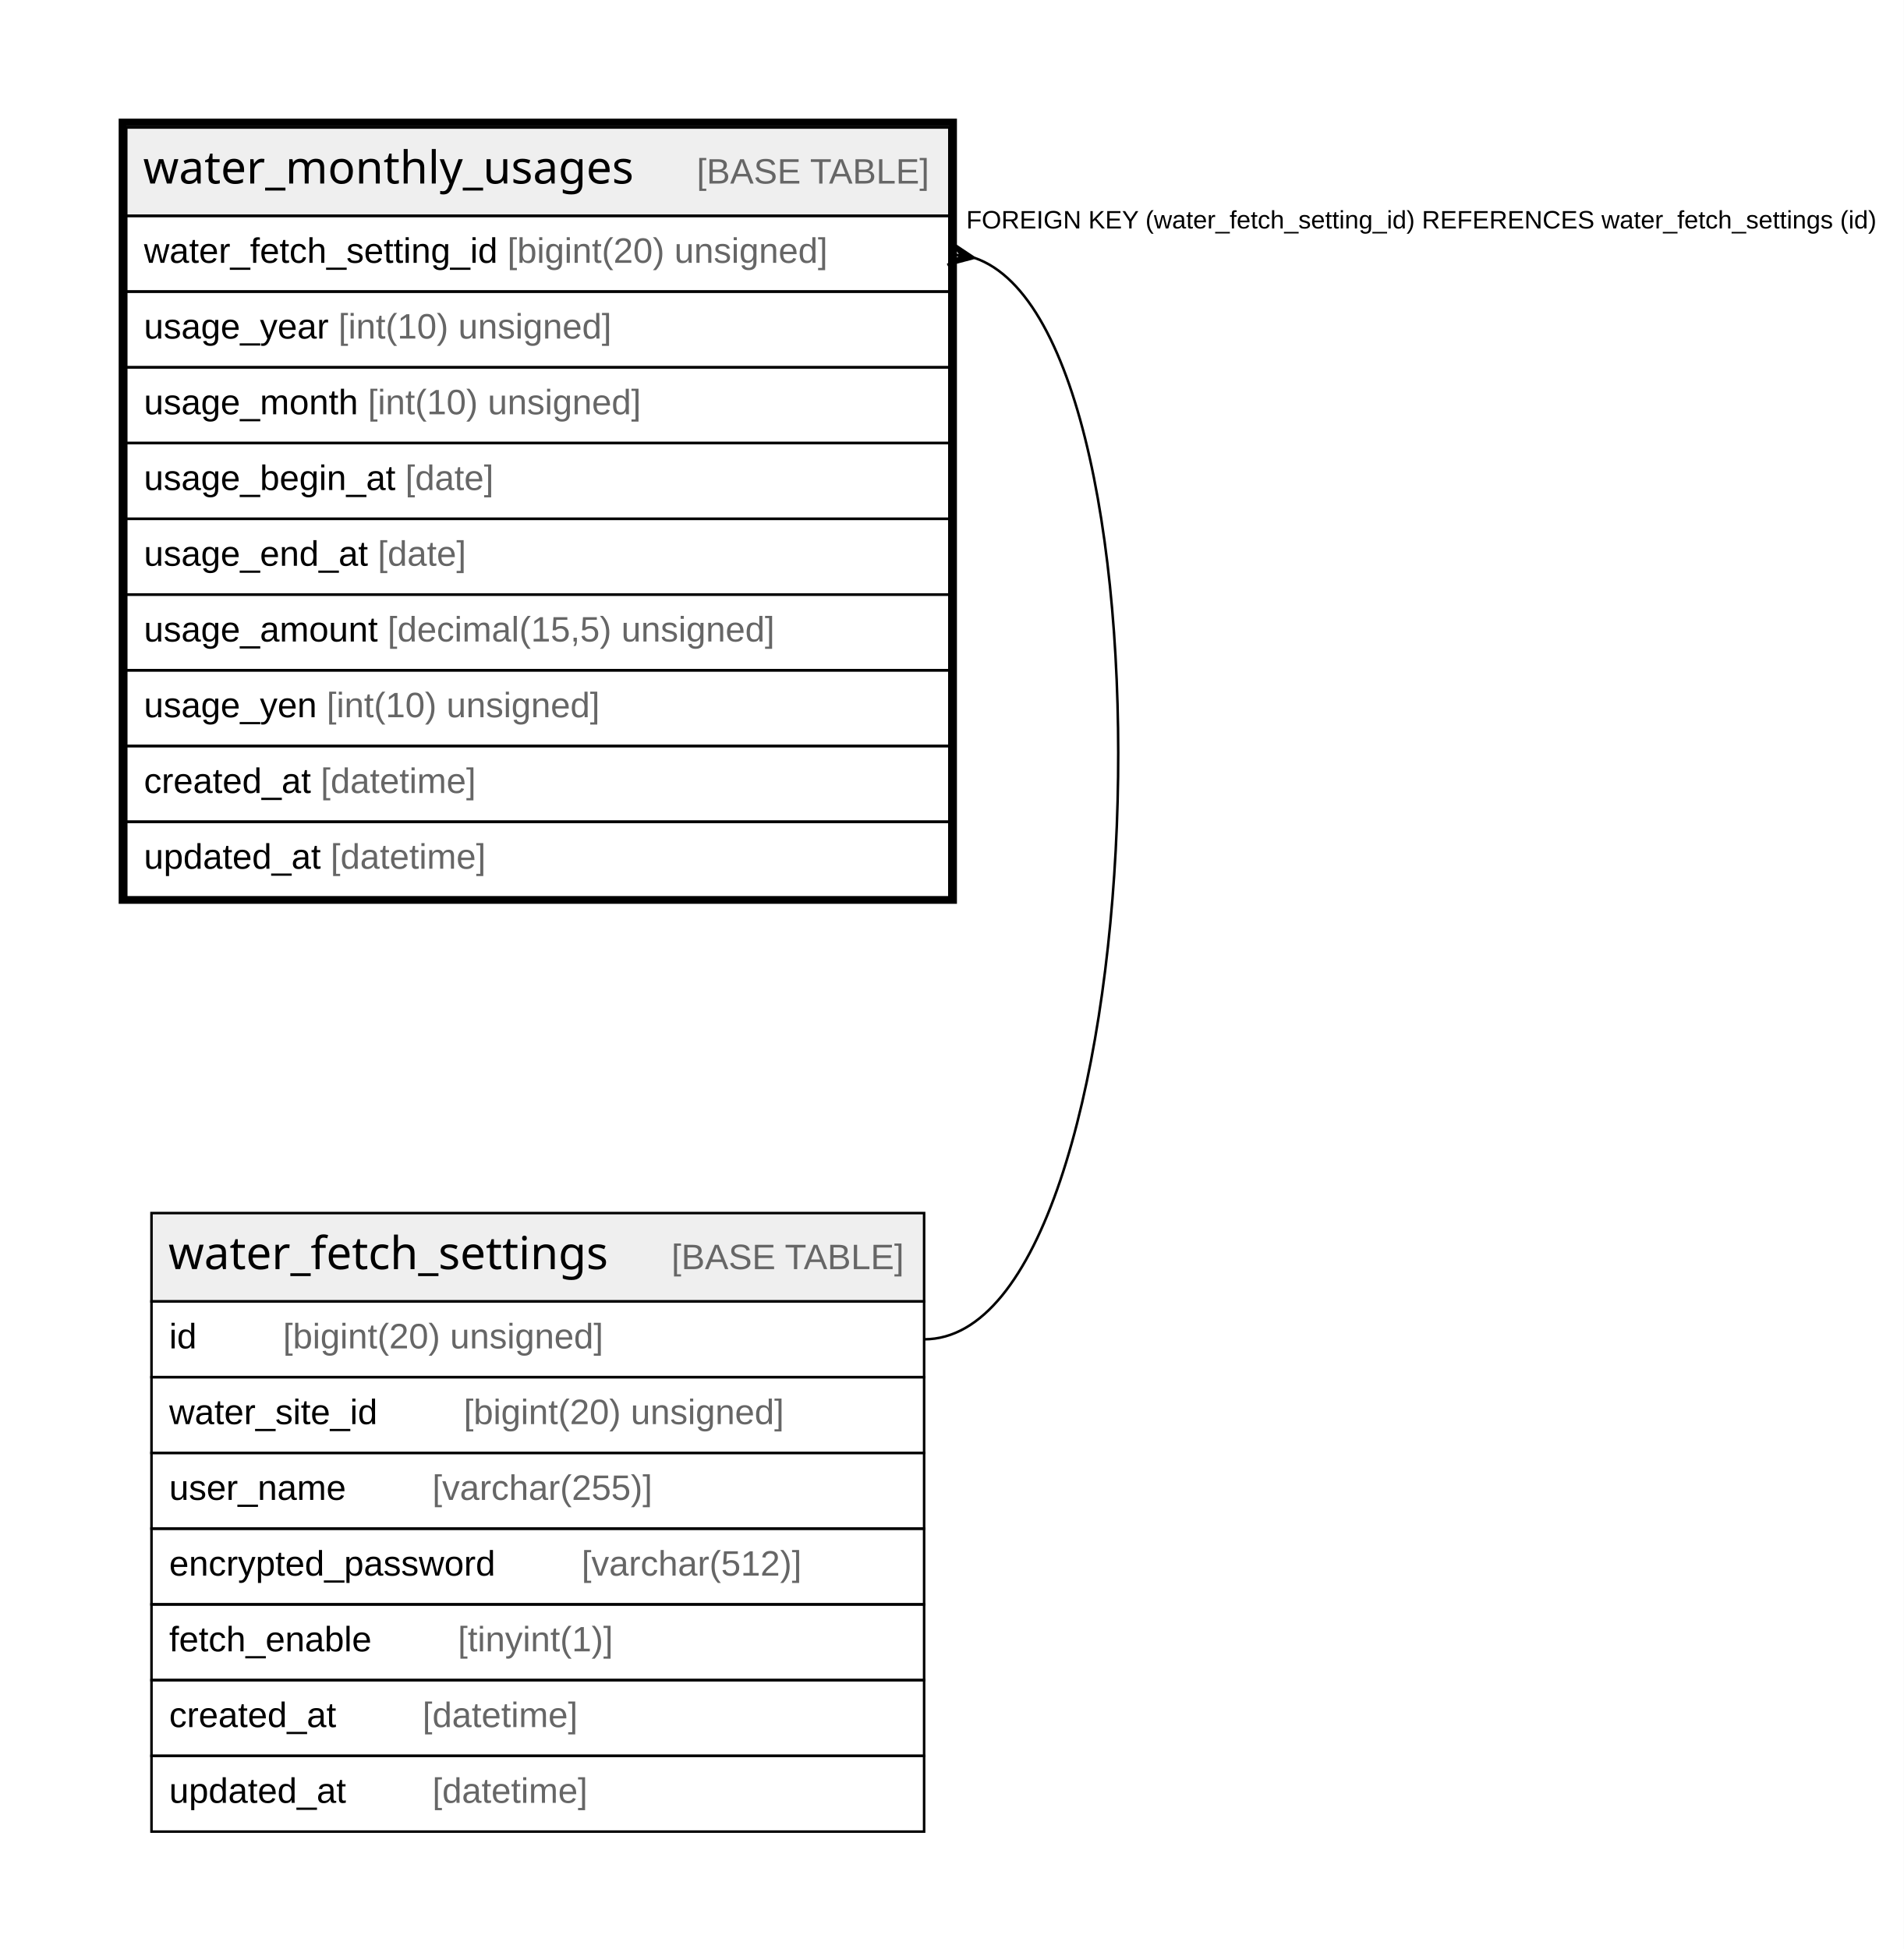
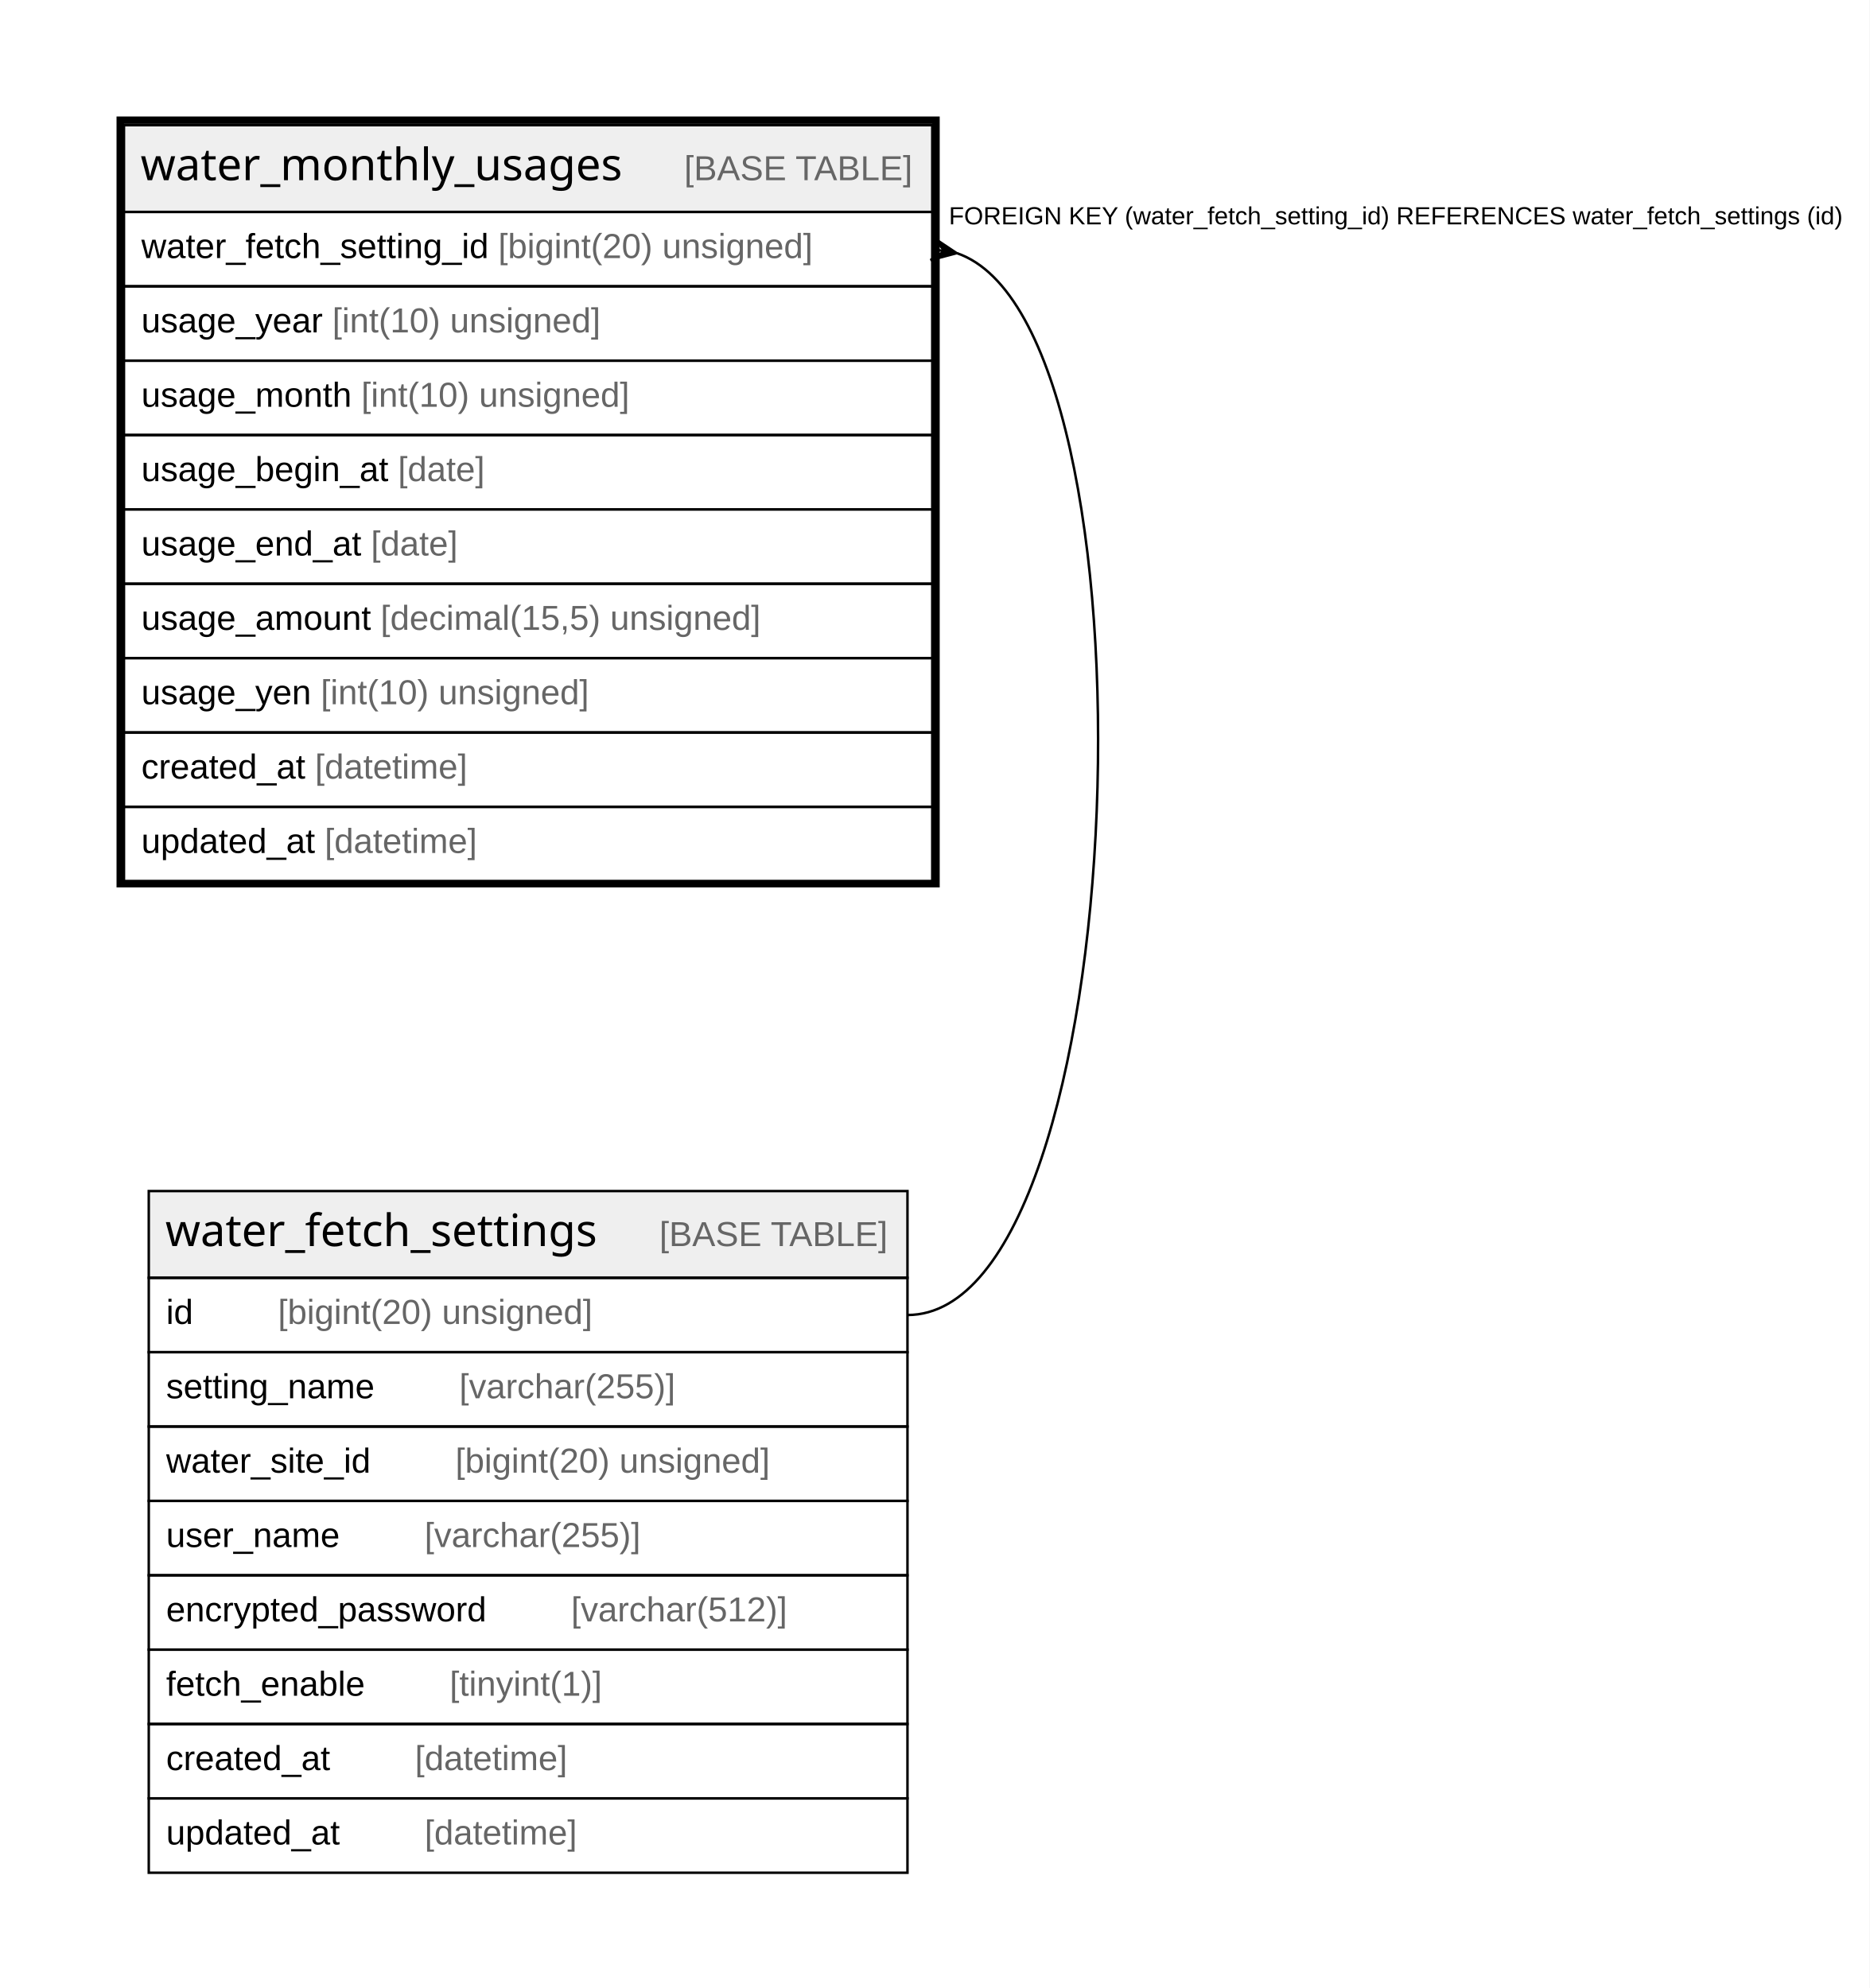
- <svg xmlns="http://www.w3.org/2000/svg" width="754pt" height="772pt" viewBox="0.00 0.00 754.00 772.00">
-   <g id="graph0" class="graph" transform="scale(1 1) rotate(0) translate(4 768)">
-     <polygon fill="#ffffff" stroke="transparent" points="-4,4 -4,-768 750,-768 750,4 -4,4" />
+ <svg xmlns="http://www.w3.org/2000/svg" width="754pt" height="802pt" viewBox="0.00 0.00 754.00 802.00">
+   <g id="graph0" class="graph" transform="scale(1 1) rotate(0) translate(4 798)">
+     <polygon fill="#ffffff" stroke="transparent" points="-4,4 -4,-798 750,-798 750,4 -4,4" />
    <g id="node1" class="node">
-       <polygon fill="#efefef" stroke="transparent" points="46,-682.5 46,-717.5 372,-717.5 372,-682.5 46,-682.5" />
-       <polygon fill="none" stroke="#000000" points="46,-682.5 46,-717.5 372,-717.5 372,-682.5 46,-682.5" />
-       <text text-anchor="start" x="52.693" y="-695.3" font-family="Arial Bold" font-size="18.00" fill="#000000">water_monthly_usages</text>
-       <text text-anchor="start" x="237.739" y="-695.3" font-family="Arial" font-size="14.00" fill="#000000">    </text>
-       <text text-anchor="start" x="271.943" y="-695.3" font-family="Arial" font-size="14.00" fill="#666666">[BASE TABLE]</text>
+       <polygon fill="#efefef" stroke="transparent" points="46,-712.5 46,-747.5 372,-747.5 372,-712.5 46,-712.5" />
+       <polygon fill="none" stroke="#000000" points="46,-712.5 46,-747.5 372,-747.5 372,-712.5 46,-712.5" />
+       <text text-anchor="start" x="52.693" y="-725.3" font-family="Arial Bold" font-size="18.00" fill="#000000">water_monthly_usages</text>
+       <text text-anchor="start" x="237.739" y="-725.3" font-family="Arial" font-size="14.00" fill="#000000">    </text>
+       <text text-anchor="start" x="271.943" y="-725.3" font-family="Arial" font-size="14.00" fill="#666666">[BASE TABLE]</text>
+       <polygon fill="none" stroke="#000000" points="46,-682.5 46,-712.5 372,-712.5 372,-682.5 46,-682.5" />
+       <text text-anchor="start" x="53" y="-693.9" font-family="Arial" font-size="14.00" fill="#000000">water_fetch_setting_id </text>
+       <text text-anchor="start" x="196.933" y="-693.9" font-family="Arial" font-size="14.00" fill="#666666">[bigint(20) unsigned]</text>
      <polygon fill="none" stroke="#000000" points="46,-652.5 46,-682.5 372,-682.5 372,-652.5 46,-652.5" />
-       <text text-anchor="start" x="53" y="-663.9" font-family="Arial" font-size="14.00" fill="#000000">water_fetch_setting_id </text>
-       <text text-anchor="start" x="196.933" y="-663.9" font-family="Arial" font-size="14.00" fill="#666666">[bigint(20) unsigned]</text>
+       <text text-anchor="start" x="53" y="-663.9" font-family="Arial" font-size="14.00" fill="#000000">usage_year </text>
+       <text text-anchor="start" x="130.029" y="-663.9" font-family="Arial" font-size="14.00" fill="#666666">[int(10) unsigned]</text>
      <polygon fill="none" stroke="#000000" points="46,-622.5 46,-652.5 372,-652.5 372,-622.5 46,-622.5" />
-       <text text-anchor="start" x="53" y="-633.9" font-family="Arial" font-size="14.00" fill="#000000">usage_year </text>
-       <text text-anchor="start" x="130.029" y="-633.9" font-family="Arial" font-size="14.00" fill="#666666">[int(10) unsigned]</text>
+       <text text-anchor="start" x="53" y="-633.9" font-family="Arial" font-size="14.00" fill="#000000">usage_month </text>
+       <text text-anchor="start" x="141.703" y="-633.9" font-family="Arial" font-size="14.00" fill="#666666">[int(10) unsigned]</text>
      <polygon fill="none" stroke="#000000" points="46,-592.5 46,-622.5 372,-622.5 372,-592.5 46,-592.5" />
-       <text text-anchor="start" x="53" y="-603.9" font-family="Arial" font-size="14.00" fill="#000000">usage_month </text>
-       <text text-anchor="start" x="141.703" y="-603.9" font-family="Arial" font-size="14.00" fill="#666666">[int(10) unsigned]</text>
+       <text text-anchor="start" x="53" y="-603.9" font-family="Arial" font-size="14.00" fill="#000000">usage_begin_at </text>
+       <text text-anchor="start" x="156.496" y="-603.9" font-family="Arial" font-size="14.00" fill="#666666">[date]</text>
      <polygon fill="none" stroke="#000000" points="46,-562.5 46,-592.5 372,-592.5 372,-562.5 46,-562.5" />
-       <text text-anchor="start" x="53" y="-573.9" font-family="Arial" font-size="14.00" fill="#000000">usage_begin_at </text>
-       <text text-anchor="start" x="156.496" y="-573.9" font-family="Arial" font-size="14.00" fill="#666666">[date]</text>
+       <text text-anchor="start" x="53" y="-573.9" font-family="Arial" font-size="14.00" fill="#000000">usage_end_at </text>
+       <text text-anchor="start" x="145.607" y="-573.9" font-family="Arial" font-size="14.00" fill="#666666">[date]</text>
      <polygon fill="none" stroke="#000000" points="46,-532.5 46,-562.5 372,-562.5 372,-532.5 46,-532.5" />
-       <text text-anchor="start" x="53" y="-543.9" font-family="Arial" font-size="14.00" fill="#000000">usage_end_at </text>
-       <text text-anchor="start" x="145.607" y="-543.9" font-family="Arial" font-size="14.00" fill="#666666">[date]</text>
+       <text text-anchor="start" x="53" y="-543.9" font-family="Arial" font-size="14.00" fill="#000000">usage_amount </text>
+       <text text-anchor="start" x="149.485" y="-543.9" font-family="Arial" font-size="14.00" fill="#666666">[decimal(15,5) unsigned]</text>
      <polygon fill="none" stroke="#000000" points="46,-502.5 46,-532.5 372,-532.5 372,-502.5 46,-502.5" />
-       <text text-anchor="start" x="53" y="-513.9" font-family="Arial" font-size="14.00" fill="#000000">usage_amount </text>
-       <text text-anchor="start" x="149.485" y="-513.9" font-family="Arial" font-size="14.00" fill="#666666">[decimal(15,5) unsigned]</text>
+       <text text-anchor="start" x="53" y="-513.9" font-family="Arial" font-size="14.00" fill="#000000">usage_yen </text>
+       <text text-anchor="start" x="125.369" y="-513.9" font-family="Arial" font-size="14.00" fill="#666666">[int(10) unsigned]</text>
      <polygon fill="none" stroke="#000000" points="46,-472.5 46,-502.5 372,-502.5 372,-472.5 46,-472.5" />
-       <text text-anchor="start" x="53" y="-483.9" font-family="Arial" font-size="14.00" fill="#000000">usage_yen </text>
-       <text text-anchor="start" x="125.369" y="-483.9" font-family="Arial" font-size="14.00" fill="#666666">[int(10) unsigned]</text>
+       <text text-anchor="start" x="53" y="-483.9" font-family="Arial" font-size="14.00" fill="#000000">created_at </text>
+       <text text-anchor="start" x="123.028" y="-483.9" font-family="Arial" font-size="14.00" fill="#666666">[datetime]</text>
      <polygon fill="none" stroke="#000000" points="46,-442.5 46,-472.5 372,-472.5 372,-442.5 46,-442.5" />
-       <text text-anchor="start" x="53" y="-453.9" font-family="Arial" font-size="14.00" fill="#000000">created_at </text>
-       <text text-anchor="start" x="123.028" y="-453.9" font-family="Arial" font-size="14.00" fill="#666666">[datetime]</text>
-       <polygon fill="none" stroke="#000000" points="46,-412.5 46,-442.5 372,-442.5 372,-412.5 46,-412.5" />
-       <text text-anchor="start" x="53" y="-423.9" font-family="Arial" font-size="14.00" fill="#000000">updated_at </text>
-       <text text-anchor="start" x="126.933" y="-423.9" font-family="Arial" font-size="14.00" fill="#666666">[datetime]</text>
-       <polygon fill="none" stroke="#000000" stroke-width="3" points="44.5,-411.5 44.5,-719.5 373.5,-719.5 373.5,-411.5 44.5,-411.5" />
+       <text text-anchor="start" x="53" y="-453.9" font-family="Arial" font-size="14.00" fill="#000000">updated_at </text>
+       <text text-anchor="start" x="126.933" y="-453.9" font-family="Arial" font-size="14.00" fill="#666666">[datetime]</text>
+       <polygon fill="none" stroke="#000000" stroke-width="3" points="44.5,-441.5 44.5,-749.5 373.5,-749.5 373.5,-441.5 44.5,-441.5" />
    </g>
    <g id="node2" class="node">
-       <polygon fill="#efefef" stroke="transparent" points="56,-252.5 56,-287.5 362,-287.5 362,-252.5 56,-252.5" />
-       <polygon fill="none" stroke="#000000" points="56,-252.5 56,-287.5 362,-287.5 362,-252.5 56,-252.5" />
-       <text text-anchor="start" x="62.692" y="-265.3" font-family="Arial Bold" font-size="18.00" fill="#000000">water_fetch_settings</text>
-       <text text-anchor="start" x="227.74" y="-265.3" font-family="Arial" font-size="14.00" fill="#000000">    </text>
-       <text text-anchor="start" x="261.945" y="-265.3" font-family="Arial" font-size="14.00" fill="#666666">[BASE TABLE]</text>
+       <polygon fill="#efefef" stroke="transparent" points="56,-282.5 56,-317.5 362,-317.5 362,-282.5 56,-282.5" />
+       <polygon fill="none" stroke="#000000" points="56,-282.5 56,-317.5 362,-317.5 362,-282.5 56,-282.5" />
+       <text text-anchor="start" x="62.692" y="-295.3" font-family="Arial Bold" font-size="18.00" fill="#000000">water_fetch_settings</text>
+       <text text-anchor="start" x="227.74" y="-295.3" font-family="Arial" font-size="14.00" fill="#000000">    </text>
+       <text text-anchor="start" x="261.945" y="-295.3" font-family="Arial" font-size="14.00" fill="#666666">[BASE TABLE]</text>
+       <polygon fill="none" stroke="#000000" points="56,-252.5 56,-282.5 362,-282.5 362,-252.5 56,-252.5" />
+       <text text-anchor="start" x="63" y="-263.9" font-family="Arial" font-size="14.00" fill="#000000">id    </text>
+       <text text-anchor="start" x="108.094" y="-263.9" font-family="Arial" font-size="14.00" fill="#666666">[bigint(20) unsigned]</text>
      <polygon fill="none" stroke="#000000" points="56,-222.5 56,-252.5 362,-252.5 362,-222.5 56,-222.5" />
-       <text text-anchor="start" x="63" y="-233.9" font-family="Arial" font-size="14.00" fill="#000000">id    </text>
-       <text text-anchor="start" x="108.094" y="-233.9" font-family="Arial" font-size="14.00" fill="#666666">[bigint(20) unsigned]</text>
+       <text text-anchor="start" x="63" y="-233.9" font-family="Arial" font-size="14.00" fill="#000000">setting_name    </text>
+       <text text-anchor="start" x="181.231" y="-233.9" font-family="Arial" font-size="14.00" fill="#666666">[varchar(255)]</text>
      <polygon fill="none" stroke="#000000" points="56,-192.5 56,-222.5 362,-222.5 362,-192.5 56,-192.5" />
      <text text-anchor="start" x="63" y="-203.9" font-family="Arial" font-size="14.00" fill="#000000">water_site_id    </text>
      <text text-anchor="start" x="179.662" y="-203.9" font-family="Arial" font-size="14.00" fill="#666666">[bigint(20) unsigned]</text>
      <polygon fill="none" stroke="#000000" points="56,-162.5 56,-192.5 362,-192.5 362,-162.5 56,-162.5" />
      <text text-anchor="start" x="63" y="-173.9" font-family="Arial" font-size="14.00" fill="#000000">user_name    </text>
      <text text-anchor="start" x="167.222" y="-173.9" font-family="Arial" font-size="14.00" fill="#666666">[varchar(255)]</text>
      <polygon fill="none" stroke="#000000" points="56,-132.5 56,-162.5 362,-162.5 362,-132.5 56,-132.5" />
      <text text-anchor="start" x="63" y="-143.9" font-family="Arial" font-size="14.00" fill="#000000">encrypted_password    </text>
      <text text-anchor="start" x="226.349" y="-143.9" font-family="Arial" font-size="14.00" fill="#666666">[varchar(512)]</text>
      <polygon fill="none" stroke="#000000" points="56,-102.5 56,-132.5 362,-132.5 362,-102.5 56,-102.5" />
      <text text-anchor="start" x="63" y="-113.9" font-family="Arial" font-size="14.00" fill="#000000">fetch_enable    </text>
      <text text-anchor="start" x="177.353" y="-113.9" font-family="Arial" font-size="14.00" fill="#666666">[tinyint(1)]</text>
      <polygon fill="none" stroke="#000000" points="56,-72.5 56,-102.5 362,-102.5 362,-72.5 56,-72.5" />
      <text text-anchor="start" x="63" y="-83.9" font-family="Arial" font-size="14.00" fill="#000000">created_at    </text>
      <text text-anchor="start" x="163.342" y="-83.9" font-family="Arial" font-size="14.00" fill="#666666">[datetime]</text>
      <polygon fill="none" stroke="#000000" points="56,-42.5 56,-72.5 362,-72.5 362,-42.5 56,-42.5" />
      <text text-anchor="start" x="63" y="-53.9" font-family="Arial" font-size="14.00" fill="#000000">updated_at    </text>
      <text text-anchor="start" x="167.247" y="-53.9" font-family="Arial" font-size="14.00" fill="#666666">[datetime]</text>
    </g>
    <g id="edge1" class="edge">
-       <path fill="none" stroke="#000000" d="M381.948,-665.856C466.747,-636.987 454.128,-237.5 362,-237.5" />
-       <polygon fill="#000000" stroke="#000000" points="381.866,-665.87 371.266,-663.06 376.933,-666.685 372,-667.5 372,-667.5 372,-667.5 376.933,-666.685 372.734,-671.94 381.866,-665.87 381.866,-665.87" />
-       <text text-anchor="start" x="378.699" y="-677.5" font-family="Arial" font-size="10.00" fill="#000000">FOREIGN KEY (water_fetch_setting_id) REFERENCES water_fetch_settings (id)</text>
+       <path fill="none" stroke="#000000" d="M381.948,-695.856C466.747,-666.987 454.128,-267.5 362,-267.5" />
+       <polygon fill="#000000" stroke="#000000" points="381.866,-695.87 371.266,-693.06 376.933,-696.685 372,-697.5 372,-697.5 372,-697.5 376.933,-696.685 372.734,-701.94 381.866,-695.87 381.866,-695.87" />
+       <text text-anchor="start" x="378.699" y="-707.5" font-family="Arial" font-size="10.00" fill="#000000">FOREIGN KEY (water_fetch_setting_id) REFERENCES water_fetch_settings (id)</text>
    </g>
  </g>
</svg>
